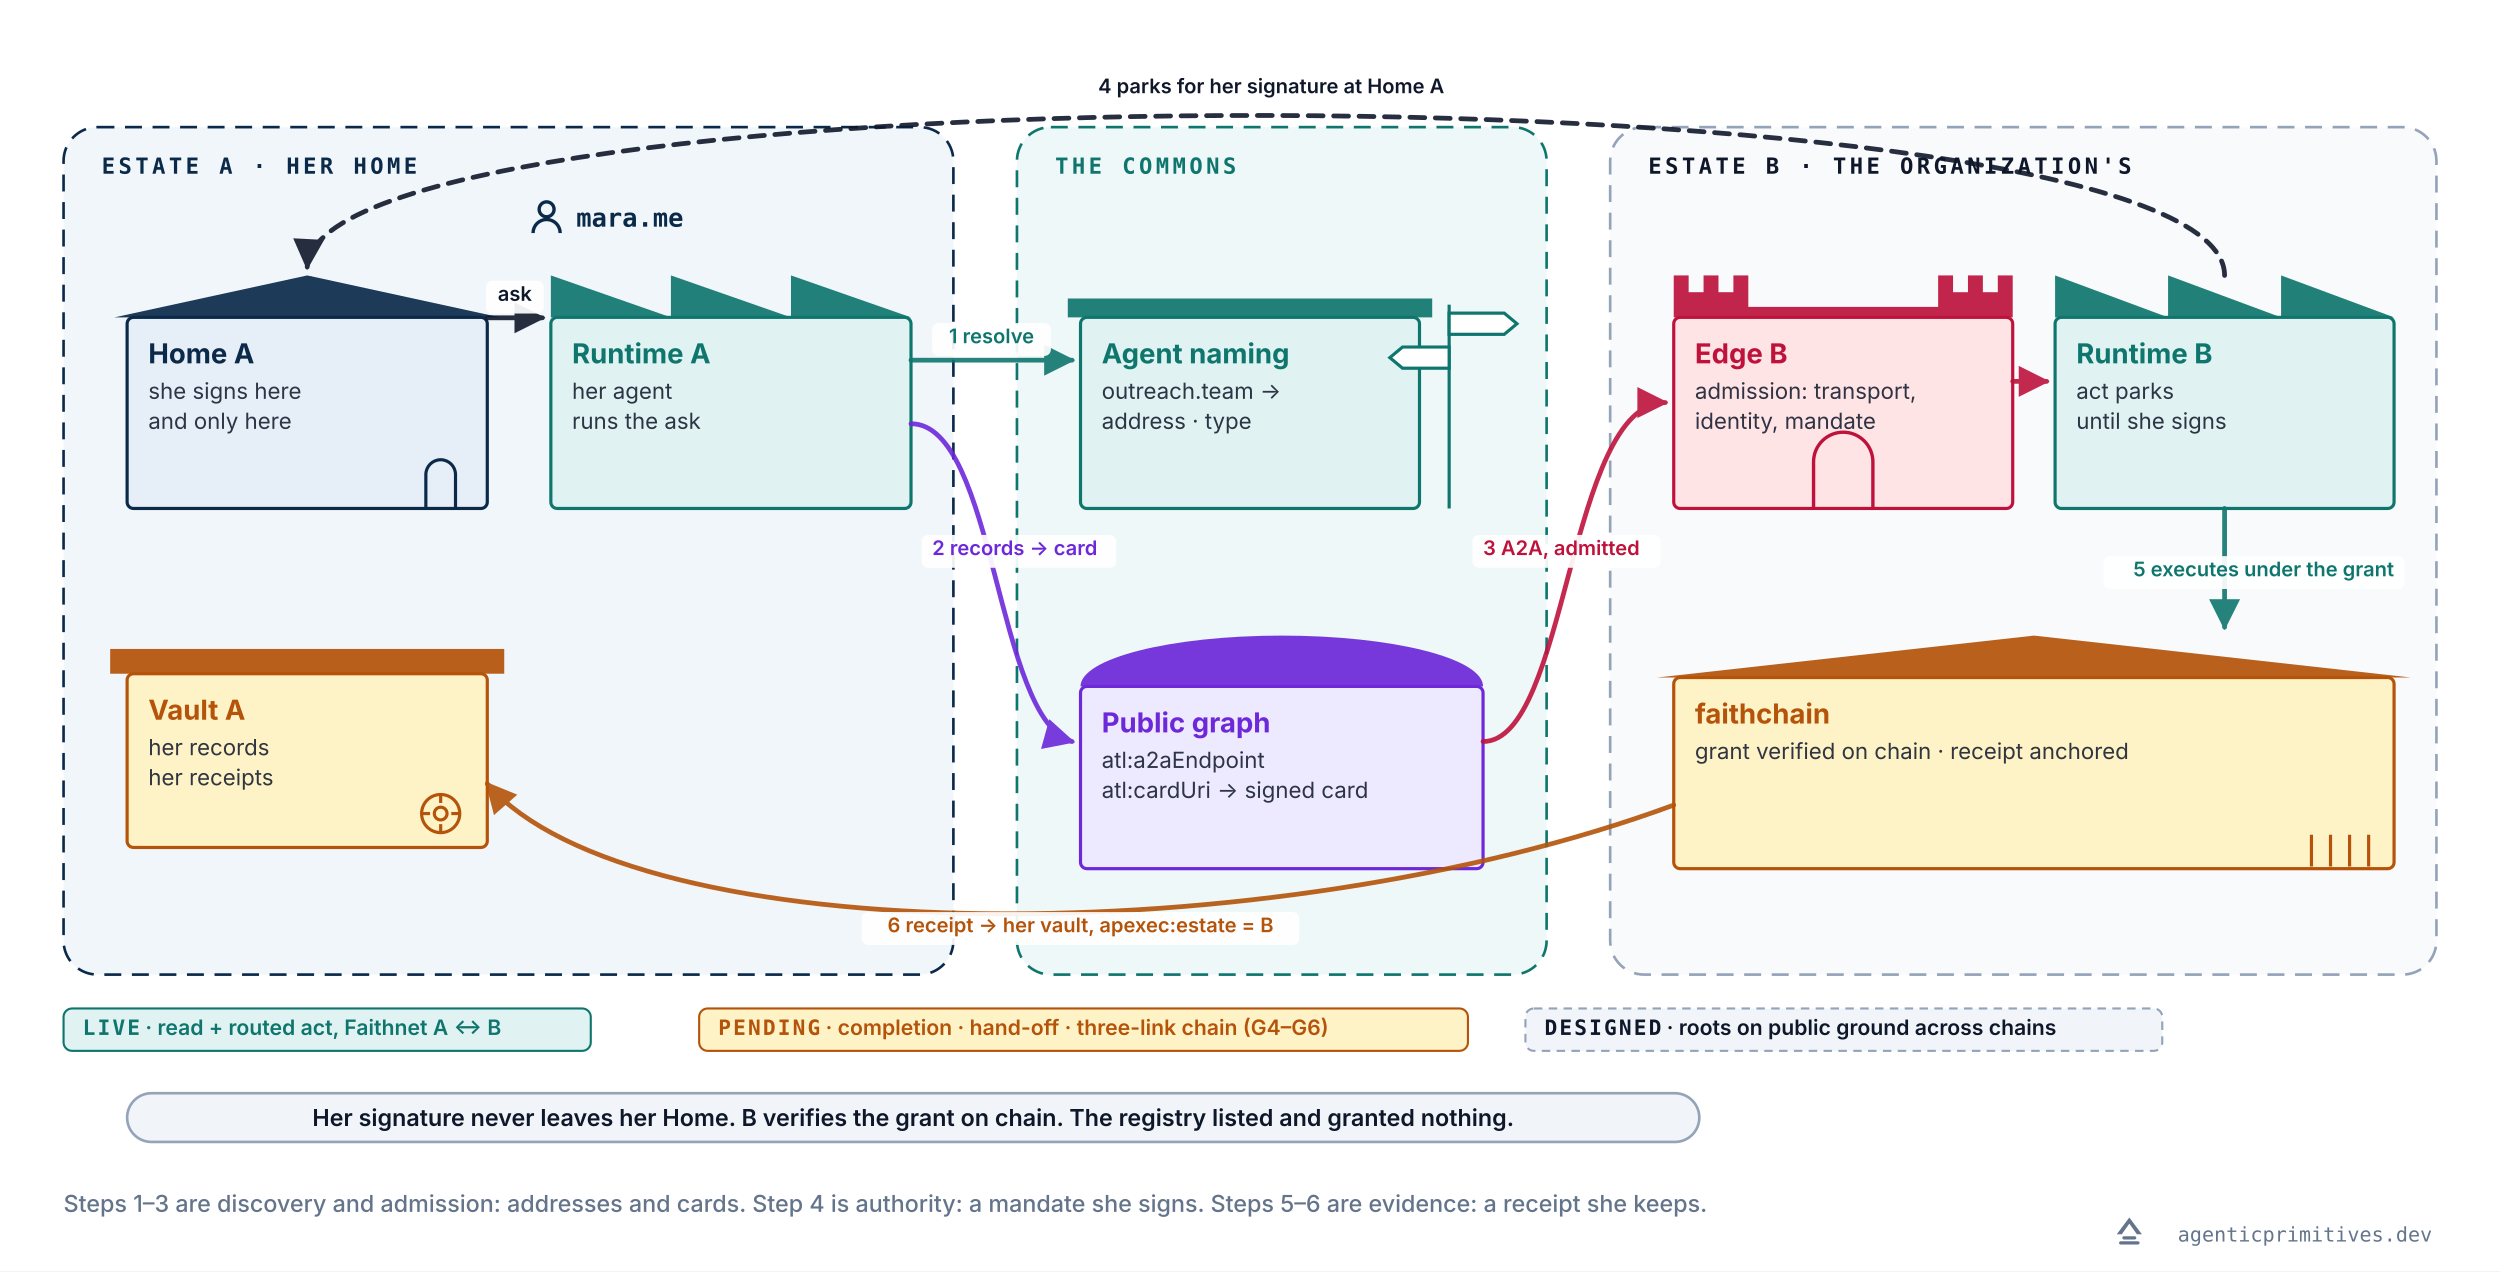
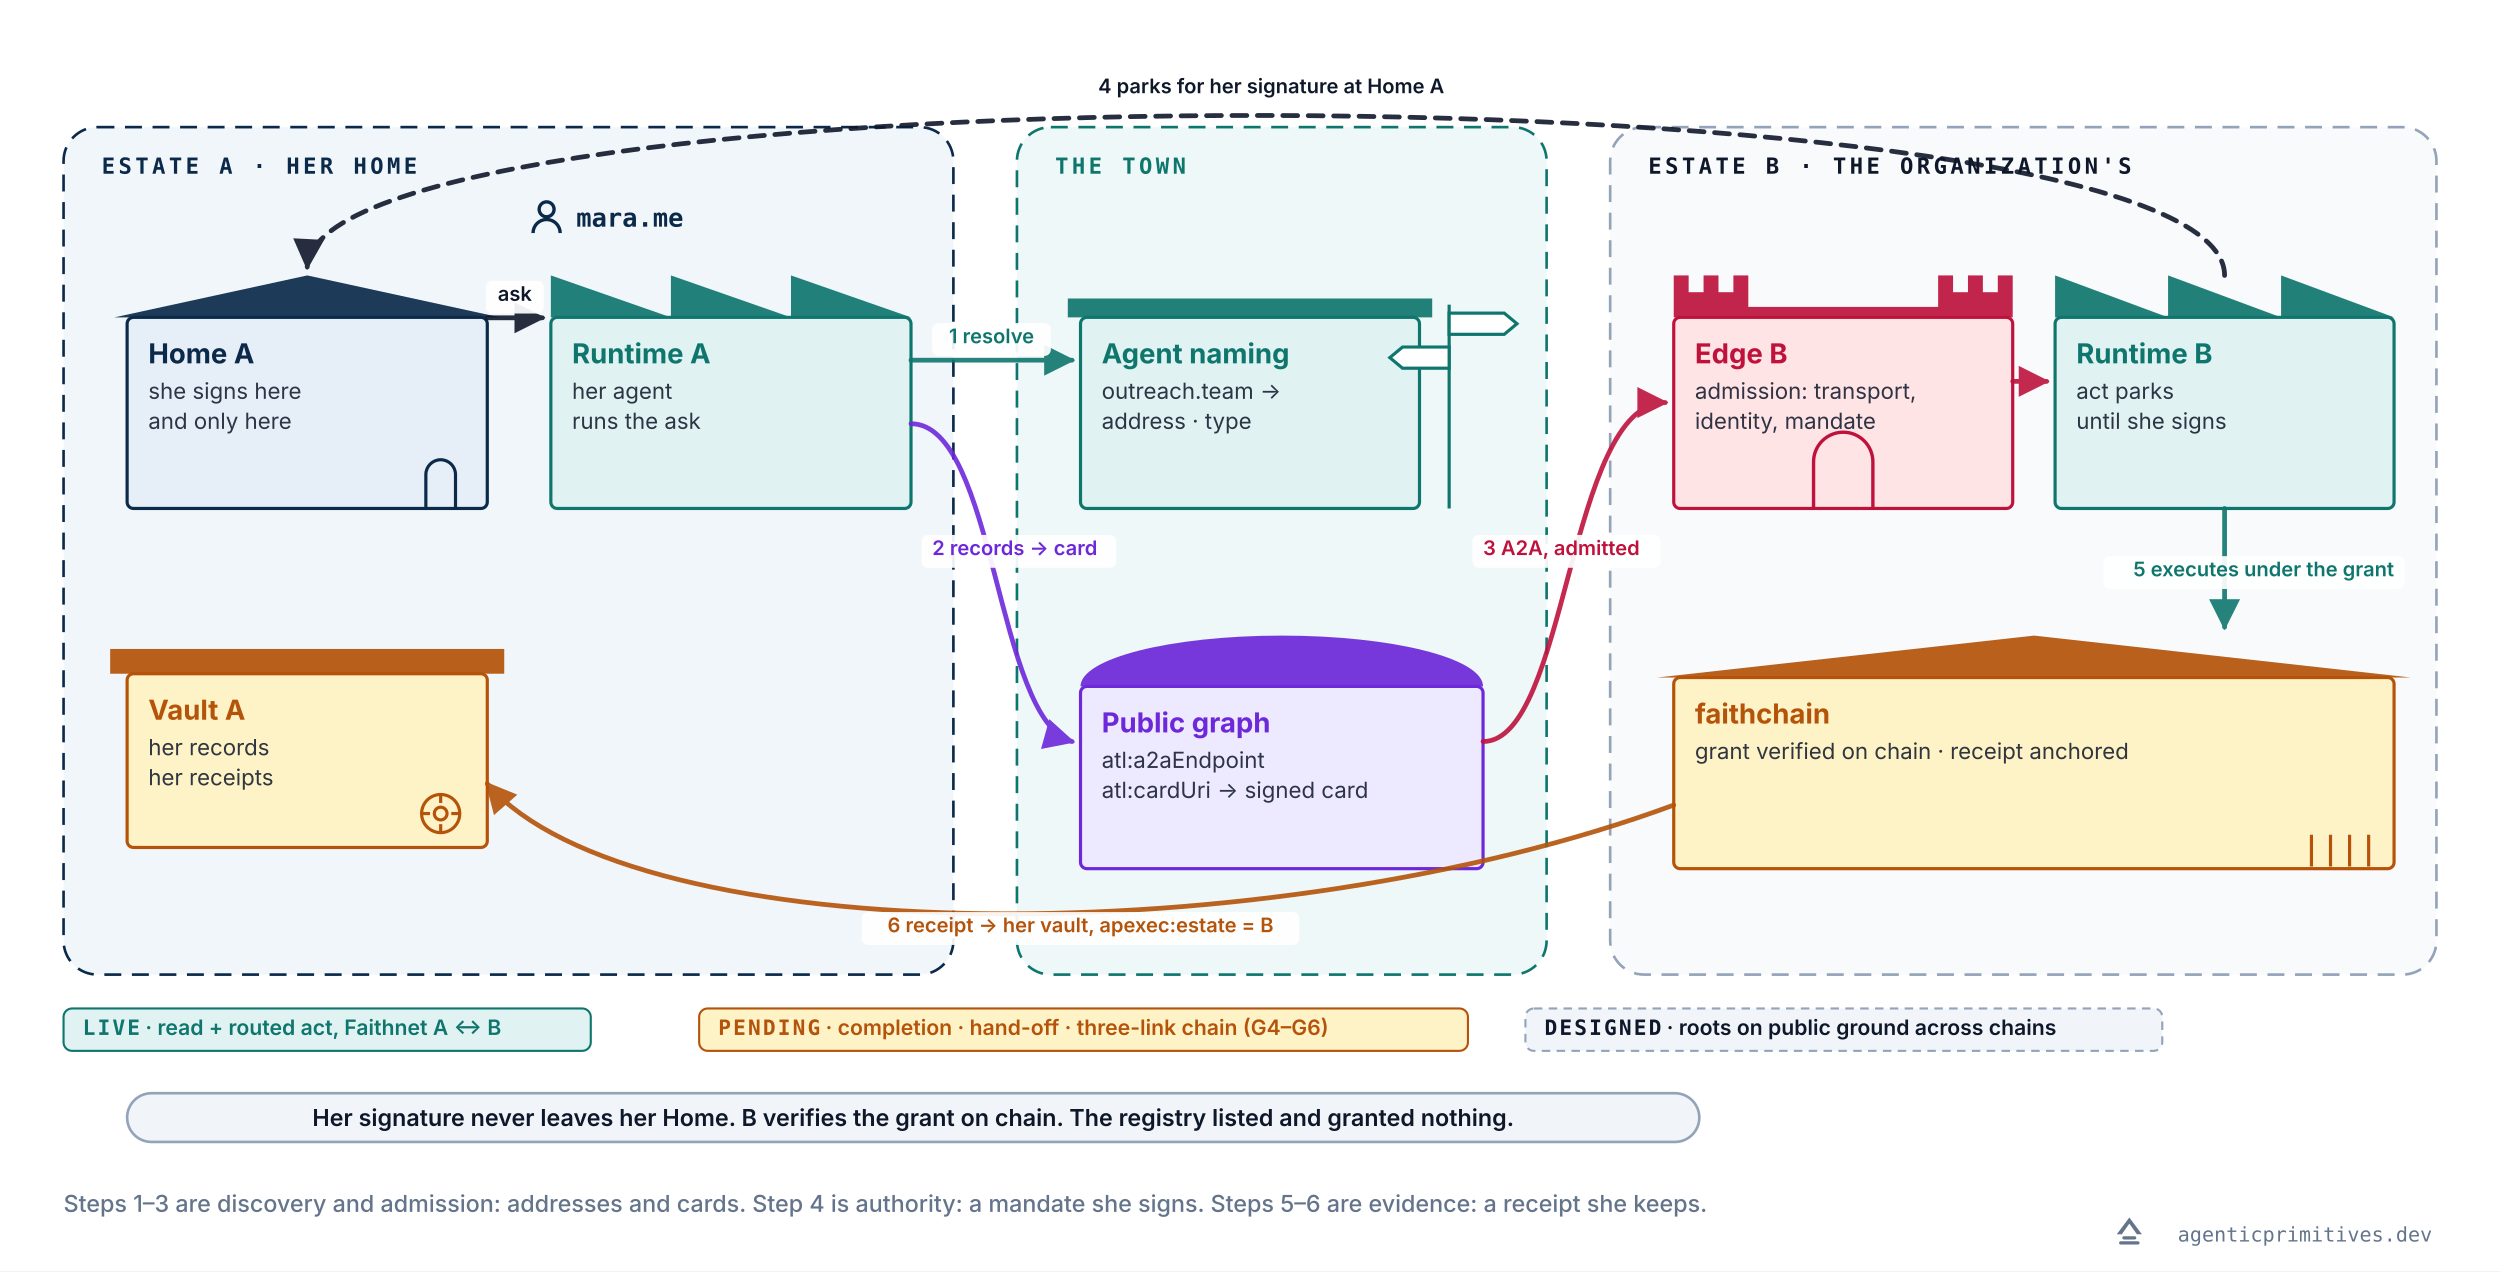
<svg xmlns="http://www.w3.org/2000/svg" viewBox="0 0 1180 600" role="img" aria-labelledby="cross-estate-title" style="width:100%;height:auto;display:block;font-family:ui-sans-serif, system-ui, -apple-system, &quot;Segoe UI&quot;, Inter, sans-serif;font-feature-settings:normal;word-spacing:0.12em">
  <defs>
    <marker id="cross-estate-arrow" viewBox="0 0 10 10" refX="9" refY="5" markerWidth="6.5" markerHeight="6.5" orient="auto-start-reverse">
      <path d="M 0 0 L 10 5 L 0 10 z" fill="#94a3b8" />
    </marker>
    <marker id="cross-estate-arrow-ink" viewBox="0 0 10 10" refX="9" refY="5" markerWidth="6.5" markerHeight="6.5" orient="auto-start-reverse">
      <path d="M 0 0 L 10 5 L 0 10 z" fill="#0f172a" />
    </marker>
    <marker id="cross-estate-arrow-amber" viewBox="0 0 10 10" refX="9" refY="5" markerWidth="6.5" markerHeight="6.5" orient="auto-start-reverse">
      <path d="M 0 0 L 10 5 L 0 10 z" fill="#b45309" />
    </marker>
    <marker id="cross-estate-arrow-teal" viewBox="0 0 10 10" refX="9" refY="5" markerWidth="6.5" markerHeight="6.5" orient="auto-start-reverse">
      <path d="M 0 0 L 10 5 L 0 10 z" fill="#0f766e" />
    </marker>
    <marker id="cross-estate-arrow-rose" viewBox="0 0 10 10" refX="9" refY="5" markerWidth="6.5" markerHeight="6.5" orient="auto-start-reverse">
      <path d="M 0 0 L 10 5 L 0 10 z" fill="#be123c" />
    </marker>
    <marker id="cross-estate-arrow-navy" viewBox="0 0 10 10" refX="9" refY="5" markerWidth="6.5" markerHeight="6.5" orient="auto-start-reverse">
      <path d="M 0 0 L 10 5 L 0 10 z" fill="#0b2a4a" />
    </marker>
    <marker id="cross-estate-arrow-violet" viewBox="0 0 10 10" refX="9" refY="5" markerWidth="6.5" markerHeight="6.5" orient="auto-start-reverse">
      <path d="M 0 0 L 10 5 L 0 10 z" fill="#6d28d9" />
    </marker>
    <filter id="cross-estate-shadow" x="-10%" y="-10%" width="120%" height="130%">
      <feDropShadow dx="0" dy="2" stdDeviation="3" flood-color="#000" flood-opacity="0.12" />
    </filter>
  </defs>
  <rect x="0" y="0" width="1180" height="600" fill="#ffffff" />
  <g>
    <rect x="30" y="60" width="420" height="400" rx="16" fill="#e6eef7" fill-opacity="0.55" stroke="#0b2a4a" stroke-width="1.25" stroke-dasharray="8 5" />
    <text x="48" y="82" font-size="10.5" font-weight="700" fill="#0b2a4a" letter-spacing="1.6" font-family="ui-monospace, SFMono-Regular, Menlo, Consolas, monospace">ESTATE A · HER HOME</text>
  </g>
  <g>
    <rect x="760" y="60" width="390" height="400" rx="16" fill="#f1f5f9" fill-opacity="0.55" stroke="#94a3b8" stroke-width="1.25" stroke-dasharray="8 5" />
    <text x="778" y="82" font-size="10.5" font-weight="700" fill="#0f172a" letter-spacing="1.6" font-family="ui-monospace, SFMono-Regular, Menlo, Consolas, monospace">ESTATE B · THE ORGANIZATION'S</text>
  </g>
  <g>
    <rect x="480" y="60" width="250" height="400" rx="16" fill="#e0f2f1" fill-opacity="0.55" stroke="#0f766e" stroke-width="1.25" stroke-dasharray="8 5" />
-     <text x="498" y="82" font-size="10.5" font-weight="700" fill="#0f766e" letter-spacing="1.6" font-family="ui-monospace, SFMono-Regular, Menlo, Consolas, monospace">THE COMMONS</text>
+     <text x="498" y="82" font-size="10.5" font-weight="700" fill="#0f766e" letter-spacing="1.6" font-family="ui-monospace, SFMono-Regular, Menlo, Consolas, monospace">THE TOWN</text>
  </g>
  <g stroke="#0b2a4a" fill="none" stroke-width="1.6">
    <circle cx="258" cy="98.8" r="3.52" />
    <path d="M 251.6 110 a 6.4 6.4 0 0 1 12.8 0" />
  </g>
  <text x="272" y="107" font-size="12" text-anchor="start" fill="#0b2a4a" font-weight="700" font-family="ui-monospace, SFMono-Regular, Menlo, Consolas, monospace">mara.me</text>
  <g>
    <path d="M 54 149.8 L 145 130 L 236 149.8 Z" fill="#0b2a4a" opacity="0.92" />
    <rect x="60" y="149.8" width="170" height="90.2" rx="3" fill="#e6eef7" stroke="#0b2a4a" stroke-width="1.5" />
    <text x="70" y="171.5" font-size="13" font-weight="650" fill="#0b2a4a" font-family="ui-sans-serif, system-ui, -apple-system, &quot;Segoe UI&quot;, Inter, sans-serif">Home A</text>
    <text x="70" y="188.25" font-size="10.5" fill="#0f172a" opacity="0.86" font-family="ui-sans-serif, system-ui, -apple-system, &quot;Segoe UI&quot;, Inter, sans-serif">she signs here</text>
    <text x="70" y="202.425" font-size="10.5" fill="#0f172a" opacity="0.86" font-family="ui-sans-serif, system-ui, -apple-system, &quot;Segoe UI&quot;, Inter, sans-serif">and only here</text>
    <path d="M 201 240 v -16 a 7 7 0 0 1 14 0 v 16" fill="none" stroke="#0b2a4a" stroke-width="1.5" />
  </g>
  <g>
    <path d="M 260 149.8 L 260 130 L 316.667 149.8 L 316.667 130 L 373.333 149.8 L 373.333 130 L 430 149.8 Z" fill="#0f766e" opacity="0.92" />
    <rect x="260" y="149.8" width="170" height="90.2" rx="3" fill="#e0f2f1" stroke="#0f766e" stroke-width="1.5" />
    <text x="270" y="171.5" font-size="13" font-weight="650" fill="#0f766e" font-family="ui-sans-serif, system-ui, -apple-system, &quot;Segoe UI&quot;, Inter, sans-serif">Runtime A</text>
    <text x="270" y="188.25" font-size="10.5" fill="#0f172a" opacity="0.86" font-family="ui-sans-serif, system-ui, -apple-system, &quot;Segoe UI&quot;, Inter, sans-serif">her agent</text>
    <text x="270" y="202.425" font-size="10.5" fill="#0f172a" opacity="0.86" font-family="ui-sans-serif, system-ui, -apple-system, &quot;Segoe UI&quot;, Inter, sans-serif">runs the ask</text>
  </g>
  <g>
    <path d="M 52 318 L 52 306.3 L 238 306.3 L 238 318 Z" fill="#b45309" opacity="0.92" />
    <rect x="60" y="318" width="170" height="82" rx="3" fill="#fef3c7" stroke="#b45309" stroke-width="1.5" />
    <text x="70" y="339.7" font-size="13" font-weight="650" fill="#b45309" font-family="ui-sans-serif, system-ui, -apple-system, &quot;Segoe UI&quot;, Inter, sans-serif">Vault A</text>
    <text x="70" y="356.45" font-size="10.5" fill="#0f172a" opacity="0.86" font-family="ui-sans-serif, system-ui, -apple-system, &quot;Segoe UI&quot;, Inter, sans-serif">her records</text>
    <text x="70" y="370.625" font-size="10.5" fill="#0f172a" opacity="0.86" font-family="ui-sans-serif, system-ui, -apple-system, &quot;Segoe UI&quot;, Inter, sans-serif">her receipts</text>
    <g fill="none" stroke="#b45309" stroke-width="1.5">
      <circle cx="208" cy="384" r="9" />
      <circle cx="208" cy="384" r="3" />
      <path d="M 208 375 v 4 M 208 389 v 4 M 199 384 h 4 M 213 384 h 4" />
    </g>
  </g>
  <g>
    <path d="M 504 149.8 L 504 140.89 L 676 140.89 L 676 149.8 Z" fill="#0f766e" opacity="0.92" />
    <rect x="510" y="149.8" width="160" height="90.2" rx="3" fill="#e0f2f1" stroke="#0f766e" stroke-width="1.5" />
    <text x="520" y="171.5" font-size="13" font-weight="650" fill="#0f766e" font-family="ui-sans-serif, system-ui, -apple-system, &quot;Segoe UI&quot;, Inter, sans-serif">Agent naming</text>
    <text x="520" y="188.25" font-size="10.5" fill="#0f172a" opacity="0.86" font-family="ui-sans-serif, system-ui, -apple-system, &quot;Segoe UI&quot;, Inter, sans-serif">outreach.team →</text>
    <text x="520" y="202.425" font-size="10.5" fill="#0f172a" opacity="0.86" font-family="ui-sans-serif, system-ui, -apple-system, &quot;Segoe UI&quot;, Inter, sans-serif">address · type</text>
    <g stroke="#0f766e" stroke-width="1.5" fill="#ffffff">
      <line x1="684" y1="240" x2="684" y2="143.8" />
      <path d="M 684 147.8 h 26 l 6 5 l -6 5 h -26 z" />
      <path d="M 684 163.8 h -22 l -6 5 l 6 5 h 22 z" />
    </g>
  </g>
  <g>
    <path d="M 510 324 A 95 24 0 0 1 700 324 Z" fill="#6d28d9" opacity="0.92" />
    <rect x="510" y="324" width="190" height="86" rx="3" fill="#ede9fe" stroke="#6d28d9" stroke-width="1.5" />
    <text x="520" y="345.7" font-size="13" font-weight="650" fill="#6d28d9" font-family="ui-sans-serif, system-ui, -apple-system, &quot;Segoe UI&quot;, Inter, sans-serif">Public graph</text>
    <text x="520" y="362.45" font-size="10.5" fill="#0f172a" opacity="0.86" font-family="ui-sans-serif, system-ui, -apple-system, &quot;Segoe UI&quot;, Inter, sans-serif">atl:a2aEndpoint</text>
    <text x="520" y="376.625" font-size="10.5" fill="#0f172a" opacity="0.86" font-family="ui-sans-serif, system-ui, -apple-system, &quot;Segoe UI&quot;, Inter, sans-serif">atl:cardUri → signed card</text>
  </g>
  <g>
    <path d="M 790 149.8 L 790 130 L 790 130 L 797.04 130 L 797.04 137.92 L 804.08 137.92 L 804.08 130 L 811.12 130 L 811.12 137.92 L 818.16 137.92 L 818.16 130 L 825.2 130 L 825.2 137.92 L 825.2 144.85 L 914.8 144.85 L 914.8 137.92 L 914.8 130 L 921.84 130 L 921.84 137.92 L 928.88 137.92 L 928.88 130 L 935.92 130 L 935.92 137.92 L 942.96 137.92 L 942.96 130 L 950 130 L 950 137.92 L 950 130 L 950 149.8 Z" fill="#be123c" opacity="0.92" />
    <rect x="790" y="149.8" width="160" height="90.2" rx="3" fill="#ffe4e6" stroke="#be123c" stroke-width="1.5" />
    <text x="800" y="171.5" font-size="13" font-weight="650" fill="#be123c" font-family="ui-sans-serif, system-ui, -apple-system, &quot;Segoe UI&quot;, Inter, sans-serif">Edge B</text>
    <text x="800" y="188.25" font-size="10.5" fill="#0f172a" opacity="0.86" font-family="ui-sans-serif, system-ui, -apple-system, &quot;Segoe UI&quot;, Inter, sans-serif">admission: transport,</text>
    <text x="800" y="202.425" font-size="10.5" fill="#0f172a" opacity="0.86" font-family="ui-sans-serif, system-ui, -apple-system, &quot;Segoe UI&quot;, Inter, sans-serif">identity, mandate</text>
    <path d="M 856 240 v -22 a 14 14 0 0 1 28 0 v 22" fill="none" stroke="#be123c" stroke-width="1.6" />
  </g>
  <g>
    <path d="M 970 149.8 L 970 130 L 1023.333 149.8 L 1023.333 130 L 1076.667 149.8 L 1076.667 130 L 1130 149.8 Z" fill="#0f766e" opacity="0.92" />
    <rect x="970" y="149.8" width="160" height="90.2" rx="3" fill="#e0f2f1" stroke="#0f766e" stroke-width="1.5" />
    <text x="980" y="171.5" font-size="13" font-weight="650" fill="#0f766e" font-family="ui-sans-serif, system-ui, -apple-system, &quot;Segoe UI&quot;, Inter, sans-serif">Runtime B</text>
    <text x="980" y="188.25" font-size="10.5" fill="#0f172a" opacity="0.86" font-family="ui-sans-serif, system-ui, -apple-system, &quot;Segoe UI&quot;, Inter, sans-serif">act parks</text>
    <text x="980" y="202.425" font-size="10.5" fill="#0f172a" opacity="0.86" font-family="ui-sans-serif, system-ui, -apple-system, &quot;Segoe UI&quot;, Inter, sans-serif">until she signs</text>
  </g>
  <g>
    <path d="M 782 319.8 L 960 300 L 1138 319.8 Z" fill="#b45309" opacity="0.92" />
    <rect x="790" y="319.8" width="340" height="90.2" rx="3" fill="#fef3c7" stroke="#b45309" stroke-width="1.5" />
    <text x="800" y="341.5" font-size="13" font-weight="650" fill="#b45309" font-family="ui-sans-serif, system-ui, -apple-system, &quot;Segoe UI&quot;, Inter, sans-serif">faithchain</text>
    <text x="800" y="358.25" font-size="10.5" fill="#0f172a" opacity="0.86" font-family="ui-sans-serif, system-ui, -apple-system, &quot;Segoe UI&quot;, Inter, sans-serif">grant verified on chain · receipt anchored</text>
    <g stroke="#b45309" stroke-width="1.5">
      <line x1="1118" y1="409" x2="1118" y2="394" />
      <line x1="1109" y1="409" x2="1109" y2="394" />
      <line x1="1100" y1="409" x2="1100" y2="394" />
      <line x1="1091" y1="409" x2="1091" y2="394" />
    </g>
  </g>
  <g>
    <path d="M 230 150 H 256" fill="none" stroke="#0f172a" stroke-width="2.25" marker-end="url(#cross-estate-arrow-ink)" stroke-linecap="round" opacity="0.9" />
    <rect x="229.39" y="132.5" width="27.22" height="15.5" rx="3" fill="#ffffff" opacity="0.92" />
    <text x="243" y="142" font-size="9.5" text-anchor="middle" fill="#0f172a" font-weight="600" font-family="ui-sans-serif, system-ui, -apple-system, &quot;Segoe UI&quot;, Inter, sans-serif">ask</text>
  </g>
  <g>
    <path d="M 430 170 H 506" fill="none" stroke="#0f766e" stroke-width="2.25" marker-end="url(#cross-estate-arrow-teal)" stroke-linecap="round" opacity="0.9" />
    <rect x="439.99" y="152.5" width="56.02" height="15.5" rx="3" fill="#ffffff" opacity="0.92" />
    <text x="468" y="162" font-size="9.5" text-anchor="middle" fill="#0f766e" font-weight="600" font-family="ui-sans-serif, system-ui, -apple-system, &quot;Segoe UI&quot;, Inter, sans-serif">1 resolve</text>
  </g>
  <g>
    <path d="M 430 200 C 470 200, 470 340, 506 350" fill="none" stroke="#6d28d9" stroke-width="2.25" marker-end="url(#cross-estate-arrow-violet)" stroke-linecap="round" opacity="0.9" />
    <rect x="435" y="252.5" width="91.869" height="15.5" rx="3" fill="#ffffff" opacity="0.92" />
    <text x="440" y="262" font-size="9.5" text-anchor="start" fill="#6d28d9" font-weight="600" font-family="ui-sans-serif, system-ui, -apple-system, &quot;Segoe UI&quot;, Inter, sans-serif">2 records → card</text>
  </g>
  <g>
    <path d="M 700 350 C 740 350, 740 190, 786 190" fill="none" stroke="#be123c" stroke-width="2.25" marker-end="url(#cross-estate-arrow-rose)" stroke-linecap="round" opacity="0.9" />
    <rect x="695" y="252.5" width="88.747" height="15.5" rx="3" fill="#ffffff" opacity="0.92" />
    <text x="700" y="262" font-size="9.5" text-anchor="start" fill="#be123c" font-weight="600" font-family="ui-sans-serif, system-ui, -apple-system, &quot;Segoe UI&quot;, Inter, sans-serif">3 A2A, admitted</text>
  </g>
  <g>
    <path d="M 950 180 H 966" fill="none" stroke="#be123c" stroke-width="2.25" marker-end="url(#cross-estate-arrow-rose)" stroke-linecap="round" opacity="0.9" />
  </g>
  <g>
    <path d="M 1050 130 C 1050 30, 150 30, 145 126" fill="none" stroke="#0f172a" stroke-width="2.25" stroke-dasharray="7 5" marker-end="url(#cross-estate-arrow-ink)" stroke-linecap="round" opacity="0.9" />
    <rect x="505.679" y="34.5" width="188.642" height="15.5" rx="3" fill="#ffffff" opacity="0.92" />
    <text x="600" y="44" font-size="9.5" text-anchor="middle" fill="#0f172a" font-weight="600" font-family="ui-sans-serif, system-ui, -apple-system, &quot;Segoe UI&quot;, Inter, sans-serif">4 parks for her signature at Home A</text>
  </g>
  <g>
    <path d="M 1050 240 V 296" fill="none" stroke="#0f766e" stroke-width="2.25" marker-end="url(#cross-estate-arrow-teal)" stroke-linecap="round" opacity="0.9" />
    <rect x="992.882" y="262.5" width="142.118" height="15.5" rx="3" fill="#ffffff" opacity="0.92" />
    <text x="1130" y="272" font-size="9.5" text-anchor="end" fill="#0f766e" font-weight="600" font-family="ui-sans-serif, system-ui, -apple-system, &quot;Segoe UI&quot;, Inter, sans-serif">5 executes under the grant</text>
  </g>
  <g>
    <path d="M 790 380 C 600 450, 300 450, 230 370" fill="none" stroke="#b45309" stroke-width="2.25" marker-end="url(#cross-estate-arrow-amber)" stroke-linecap="round" opacity="0.9" />
    <rect x="406.767" y="430.5" width="206.466" height="15.5" rx="3" fill="#ffffff" opacity="0.92" />
    <text x="510" y="440" font-size="9.5" text-anchor="middle" fill="#b45309" font-weight="600" font-family="ui-sans-serif, system-ui, -apple-system, &quot;Segoe UI&quot;, Inter, sans-serif">6 receipt → her vault, apexec:estate = B</text>
  </g>
  <g>
    <rect x="30" y="476" width="248.846" height="20" rx="4" fill="#e0f2f1" stroke="#0f766e" stroke-width="1" />
    <text x="39" y="488.5" font-size="10" font-weight="600" fill="#0f766e" font-family="ui-sans-serif, system-ui, -apple-system, &quot;Segoe UI&quot;, Inter, sans-serif">
      <tspan font-family="ui-monospace, SFMono-Regular, Menlo, Consolas, monospace" letter-spacing="1">LIVE</tspan>  ·  read + routed act, Faithnet A ↔ B</text>
  </g>
  <g>
    <rect x="330" y="476" width="362.868" height="20" rx="4" fill="#fef3c7" stroke="#b45309" stroke-width="1" />
    <text x="339" y="488.5" font-size="10" font-weight="600" fill="#b45309" font-family="ui-sans-serif, system-ui, -apple-system, &quot;Segoe UI&quot;, Inter, sans-serif">
      <tspan font-family="ui-monospace, SFMono-Regular, Menlo, Consolas, monospace" letter-spacing="1">PENDING</tspan>  ·  completion · hand-off · three-link chain (G4–G6)</text>
  </g>
  <g>
    <rect x="720" y="476" width="300.59" height="20" rx="4" fill="#f1f5f9" stroke="#94a3b8" stroke-width="1" stroke-dasharray="4 3" />
    <text x="729" y="488.5" font-size="10" font-weight="600" fill="#0f172a" font-family="ui-sans-serif, system-ui, -apple-system, &quot;Segoe UI&quot;, Inter, sans-serif">
      <tspan font-family="ui-monospace, SFMono-Regular, Menlo, Consolas, monospace" letter-spacing="1">DESIGNED</tspan>  ·  roots on public ground across chains</text>
  </g>
  <g>
    <rect x="60" y="516" width="742.074" height="23" rx="11.5" fill="#f1f5f9" stroke="#94a3b8" stroke-width="1.25" />
    <text x="431.037" y="531.46" text-anchor="middle" font-size="11" font-weight="600" fill="#0f172a" font-family="ui-sans-serif, system-ui, -apple-system, &quot;Segoe UI&quot;, Inter, sans-serif">Her signature never leaves her Home. B verifies the grant on chain. The registry listed and granted nothing.</text>
  </g>
  <text x="30" y="572" font-size="11" text-anchor="start" fill="#64748b" font-weight="500" font-family="ui-sans-serif, system-ui, -apple-system, &quot;Segoe UI&quot;, Inter, sans-serif">Steps 1–3 are discovery and admission: addresses and cards. Step 4 is authority: a mandate she signs. Steps 5–6 are evidence: a receipt she keeps.</text>
  <g>
    <g transform="translate(998 574) scale(0.22)" fill="#64748b">
      <path d="M32 3 L59 39 H48.2 L32 16.2 L15.8 39 H5 Z" />
      <rect x="17" y="43.2" width="30" height="7" rx="3.5" />
      <rect x="10" y="54" width="44" height="7" rx="3.5" />
    </g>
    <text x="1148" y="586" font-size="9.5" text-anchor="end" fill="#64748b" font-weight="500" font-family="ui-monospace, SFMono-Regular, Menlo, Consolas, monospace">agenticprimitives.dev</text>
  </g>
</svg>
